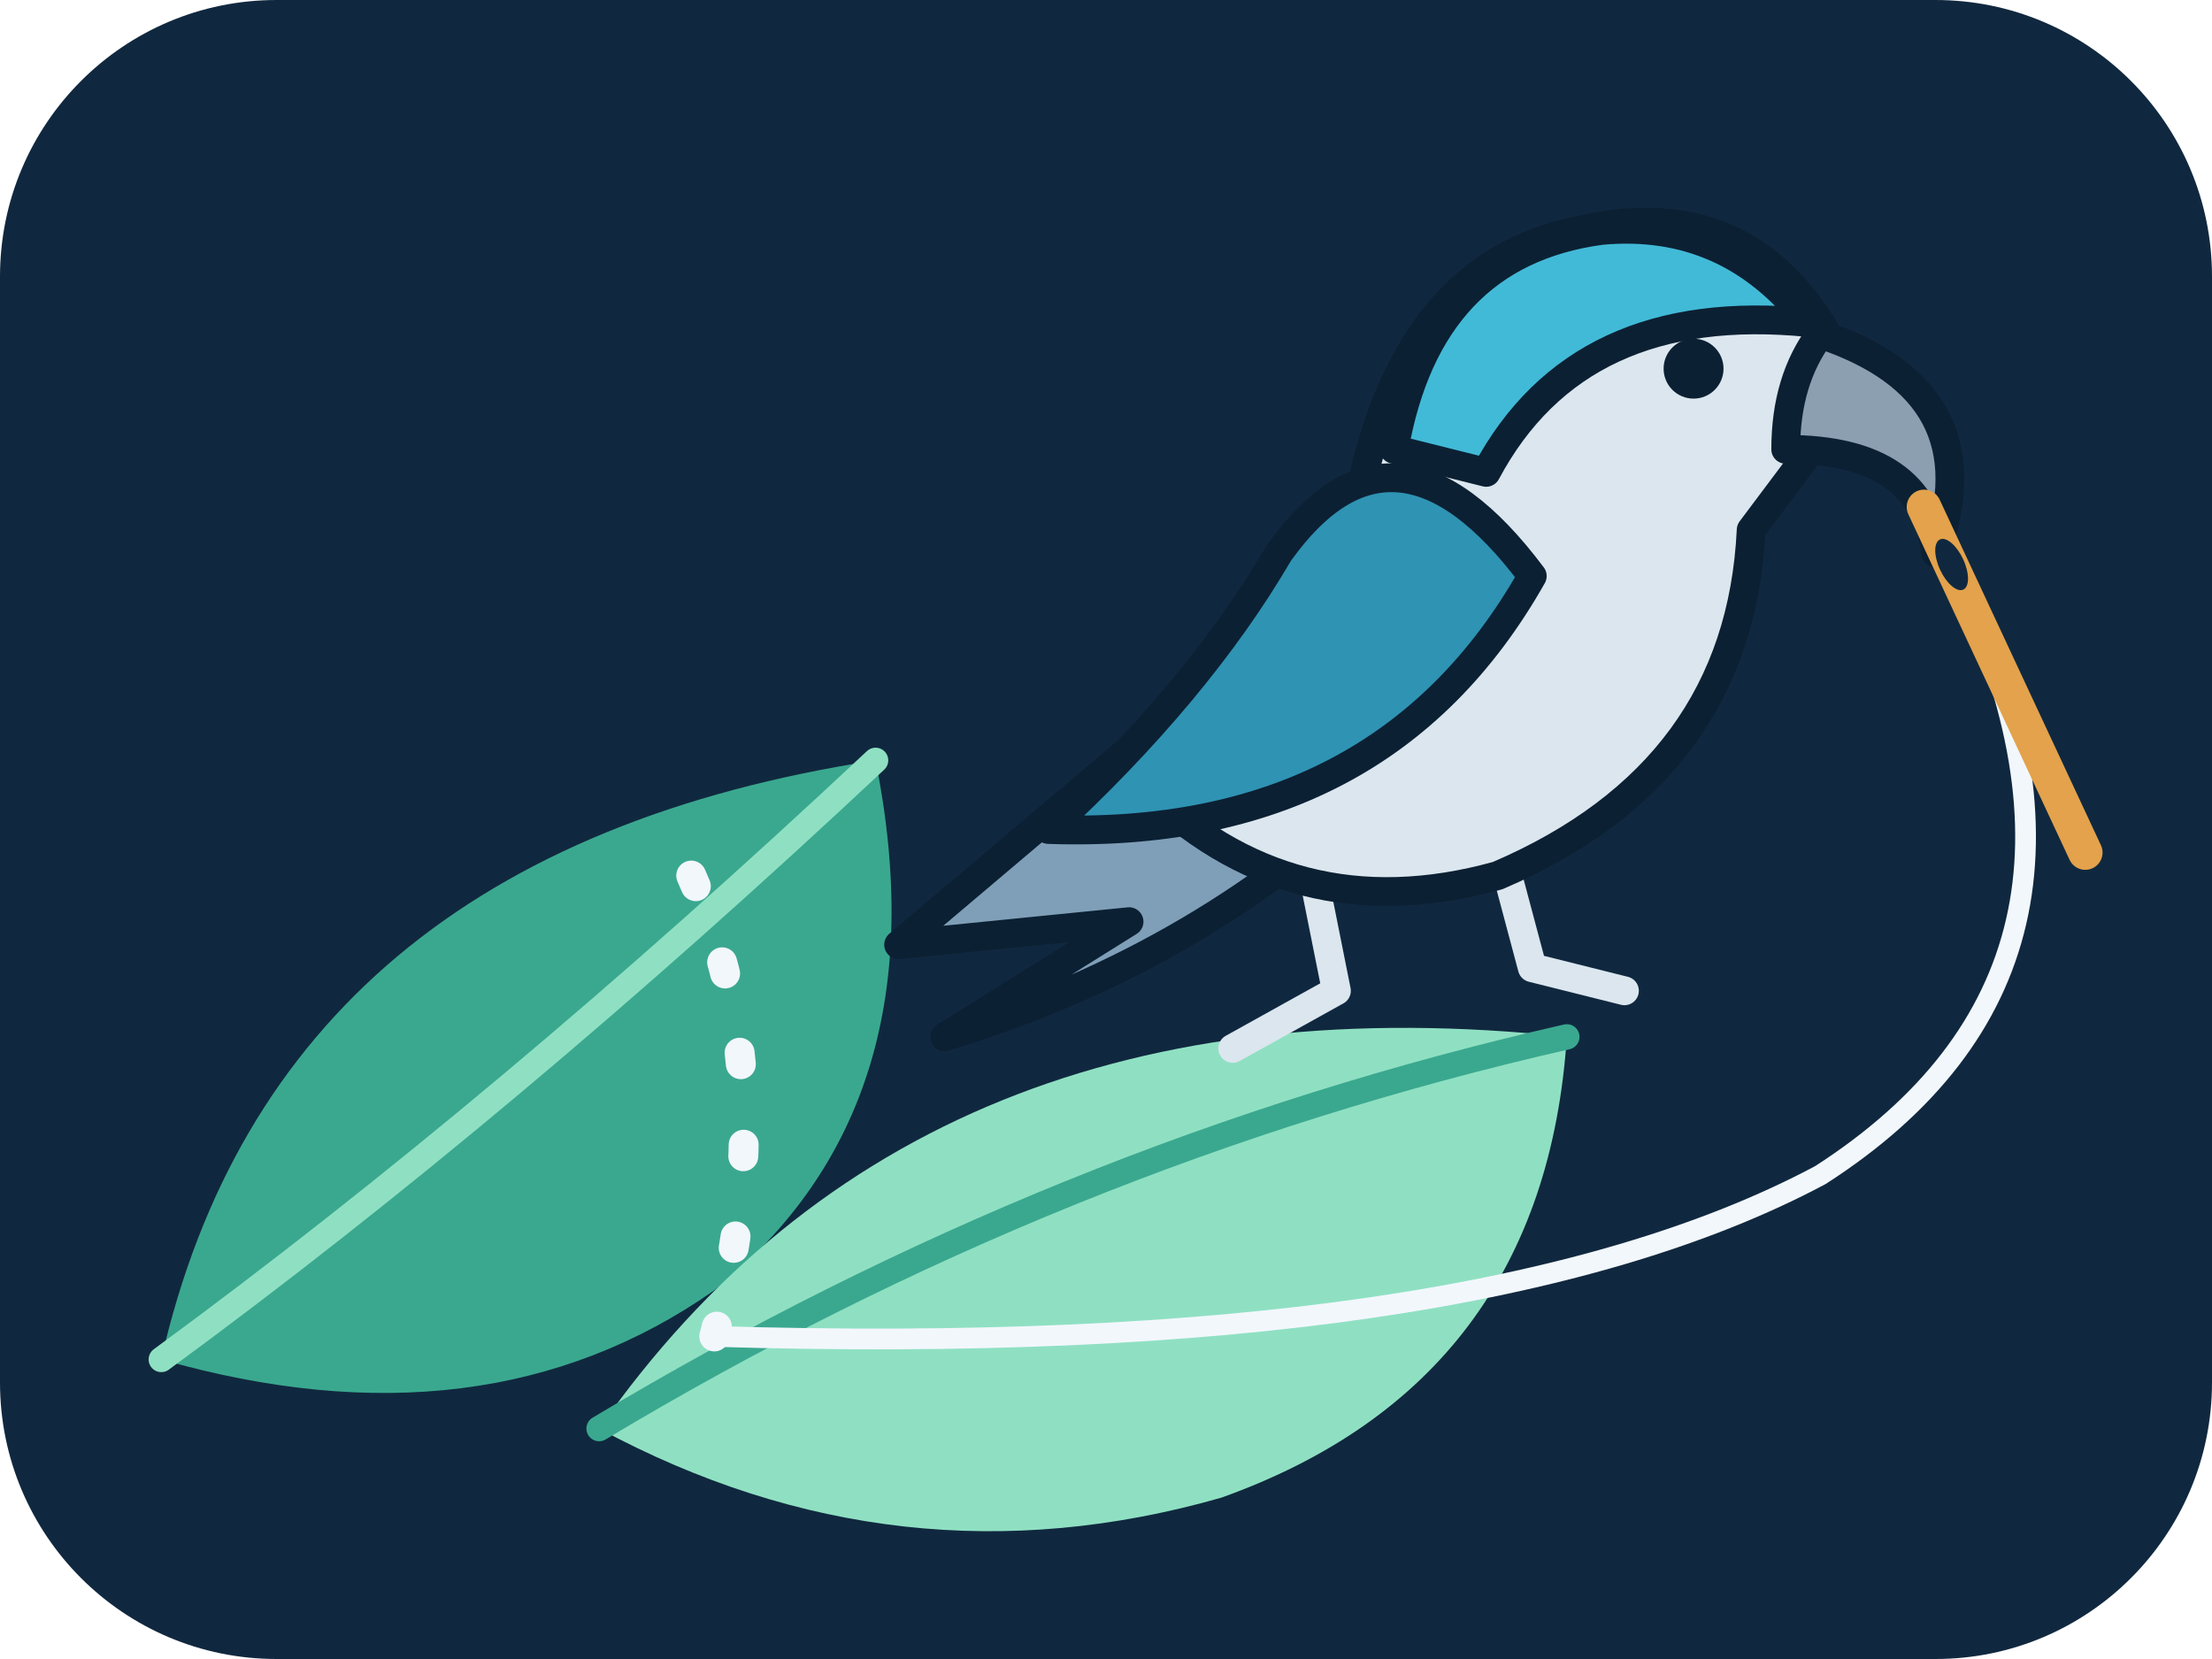
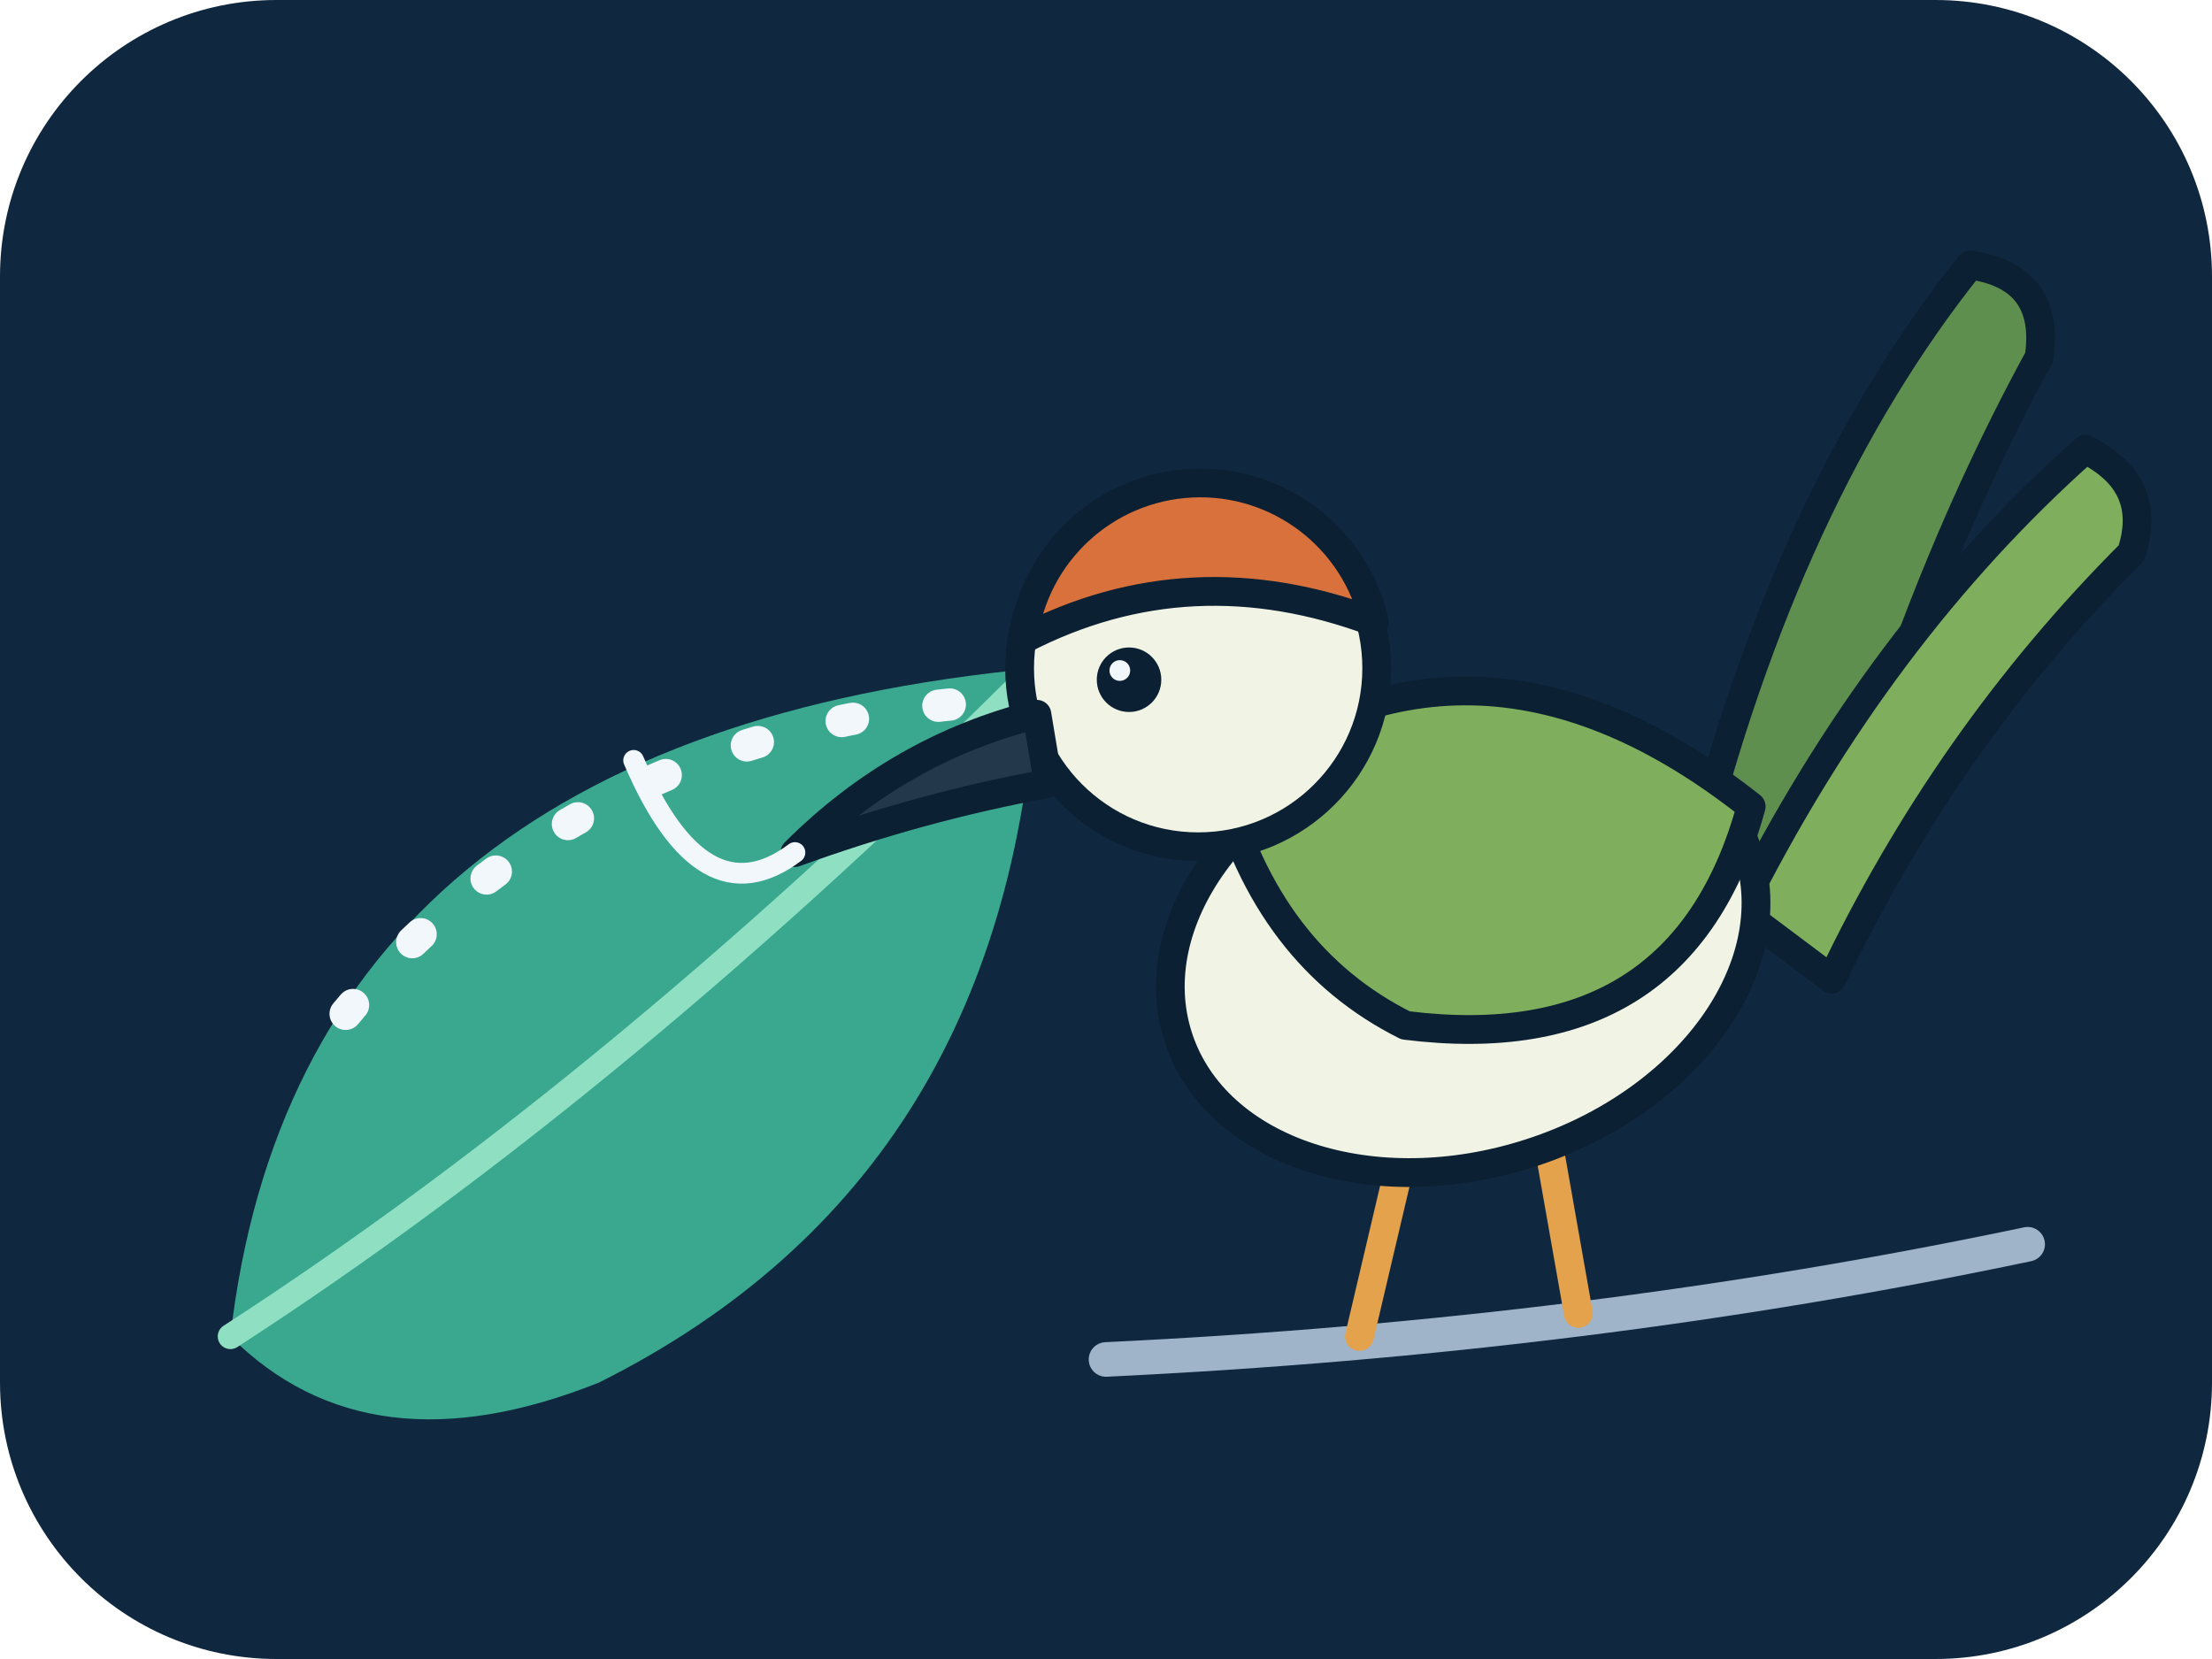
<svg xmlns="http://www.w3.org/2000/svg" viewBox="0 0 192 144" width="192" height="144" role="img" aria-labelledby="title desc">
  <rect width="192" height="144" rx="24" fill="#10283f" />
-   <path d="M14 118q10-44 62-52 6 30-14 46-20 14-48 6z" fill="#3aa88f" />
-   <path d="M14 118q30-22 62-52" fill="none" stroke="#8fe0c2" stroke-width="2.2" stroke-linecap="round" />
-   <path d="M52 124q28-40 84-34-2 30-30 40-28 8-54-6z" fill="#8fe0c2" />
-   <path d="M52 124q40-24 84-34" fill="none" stroke="#3aa88f" stroke-width="2.2" stroke-linecap="round" />
-   <path d="M60 76q8 18 2 40" fill="none" stroke="#f2f7fc" stroke-width="2.6" stroke-linecap="round" stroke-dasharray="1 7" />
-   <g transform="translate(22 -4)" stroke="#0c2033" stroke-width="2.5" stroke-linejoin="round">
-     <path d="m91 75 3 15-9 5m22-22 4 15 8 2" fill="none" stroke="#dbe6ee" stroke-linecap="round" />
-     <path d="m82 64-26 22 20-2-16 10q23-7 39-23" fill="#7f9fb8" />
-     <path d="M77 72q8-13 19-25 4-20 19-23 17-4 24 14l-9 12q-1 21-22 30-18 5-31-8z" fill="#dbe6ee" />
-     <path d="M99 43q3-17 18-19 11-1 18 8-20-2-28 13z" fill="#41bad7" />
-     <path d="M136 33q15 5 10 19-1-9-13-9 0-6 3-10z" fill="#8b9fb0" />
-     <path d="M111 54q-13 23-42 22 13-12 20-24 10-14 22 2z" fill="#2f93b3" />
+   <path d="M20 116q6-52 70-58-2 44-38 62-20 8-32-4z" fill="#3aa88f" />
+   <path d="M20 116q34-22 70-58" fill="none" stroke="#8fe0c2" stroke-width="2.2" stroke-linecap="round" />
+   <path d="M30 88q20-24 54-27" fill="none" stroke="#f2f7fc" stroke-width="2.8" stroke-linecap="round" stroke-dasharray="1 7.5" />
+   <path d="M96 118q42-2 80-10" fill="none" stroke="#9fb4c8" stroke-width="3" stroke-linecap="round" />
+   <g stroke="#0c2033" stroke-width="2.5" stroke-linejoin="round" stroke-linecap="round">
+     <path d="M122 99l-4 17m16-19 3 17" fill="none" stroke="#e3a24b" />
+     <path d="M147 75q8-32 24-52 7 1 6 8-12 22-19 50z" fill="#5f8f4e" />
+     <path d="M151 79q12-24 30-40 6 3 4 9-16 16-26 37z" fill="#7fae5c" />
+     <ellipse cx="127" cy="82" rx="26" ry="19" transform="rotate(-18 127 82)" fill="#f1f4e4" />
+     <path d="M106 68q22-17 46 2-6 22-30 19-12-6-16-21z" fill="#7fae5c" />
+     <circle cx="104" cy="58" r="15.5" fill="#f1f4e4" />
+     <path d="M88.800 55.500a15.500 15.500 0 0 1 30.500-1.500q-16-6-30.500 1.500z" fill="#d9713c" />
+     <path d="M90 62q-12 3-21 12 11-4 22-6z" fill="#24384c" />
  </g>
-   <circle cx="147" cy="32" r="2.6" fill="#0c2033" />
-   <path d="M170 50q16 34-12 52-30 16-96 14" fill="none" stroke="#f2f7fc" stroke-width="1.8" stroke-linecap="round" />
-   <path d="m167 44 14 30" fill="none" stroke="#e3a24b" stroke-width="3" stroke-linecap="round" />
-   <ellipse cx="169.4" cy="49" rx="1.1" ry="2.4" transform="rotate(-25 169.4 49)" fill="#10283f" />
+   <circle cx="98" cy="59" r="2.800" fill="#0c2033" />
+   <circle cx="97.200" cy="58.200" r=".9" fill="#f2f7fc" />
+   <path d="M69 74q-8 6-14-8" fill="none" stroke="#f2f7fc" stroke-width="1.800" stroke-linecap="round" />
</svg>
